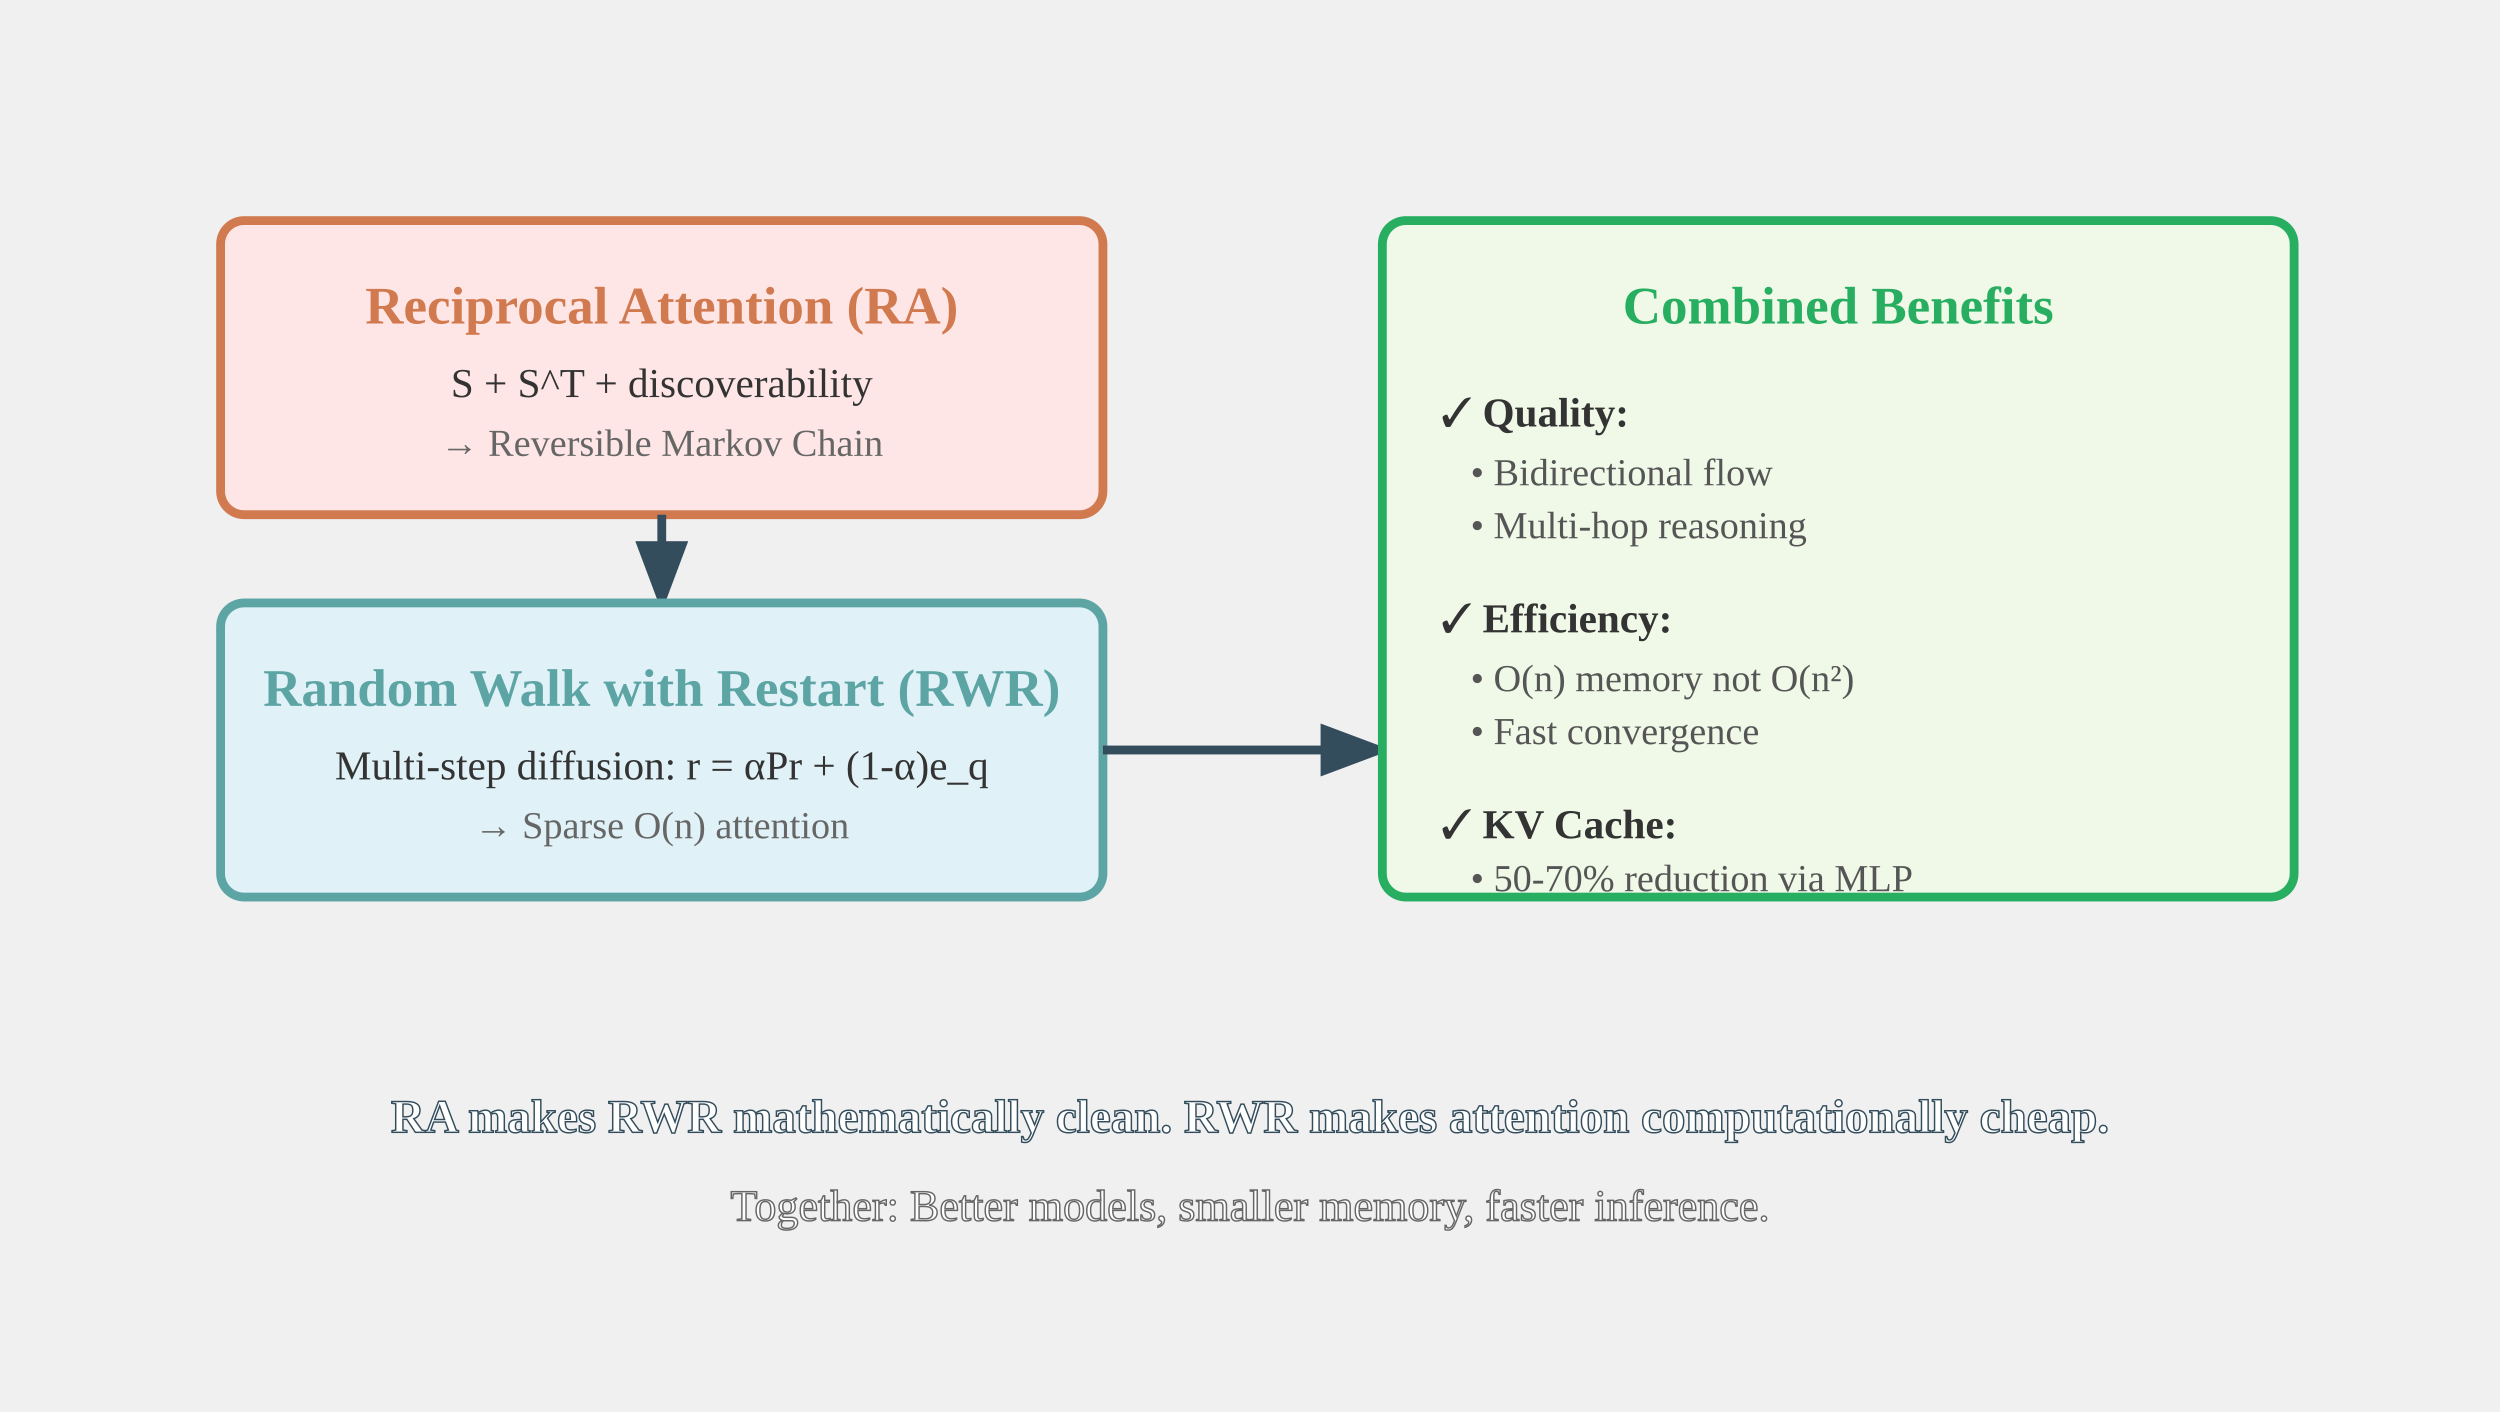
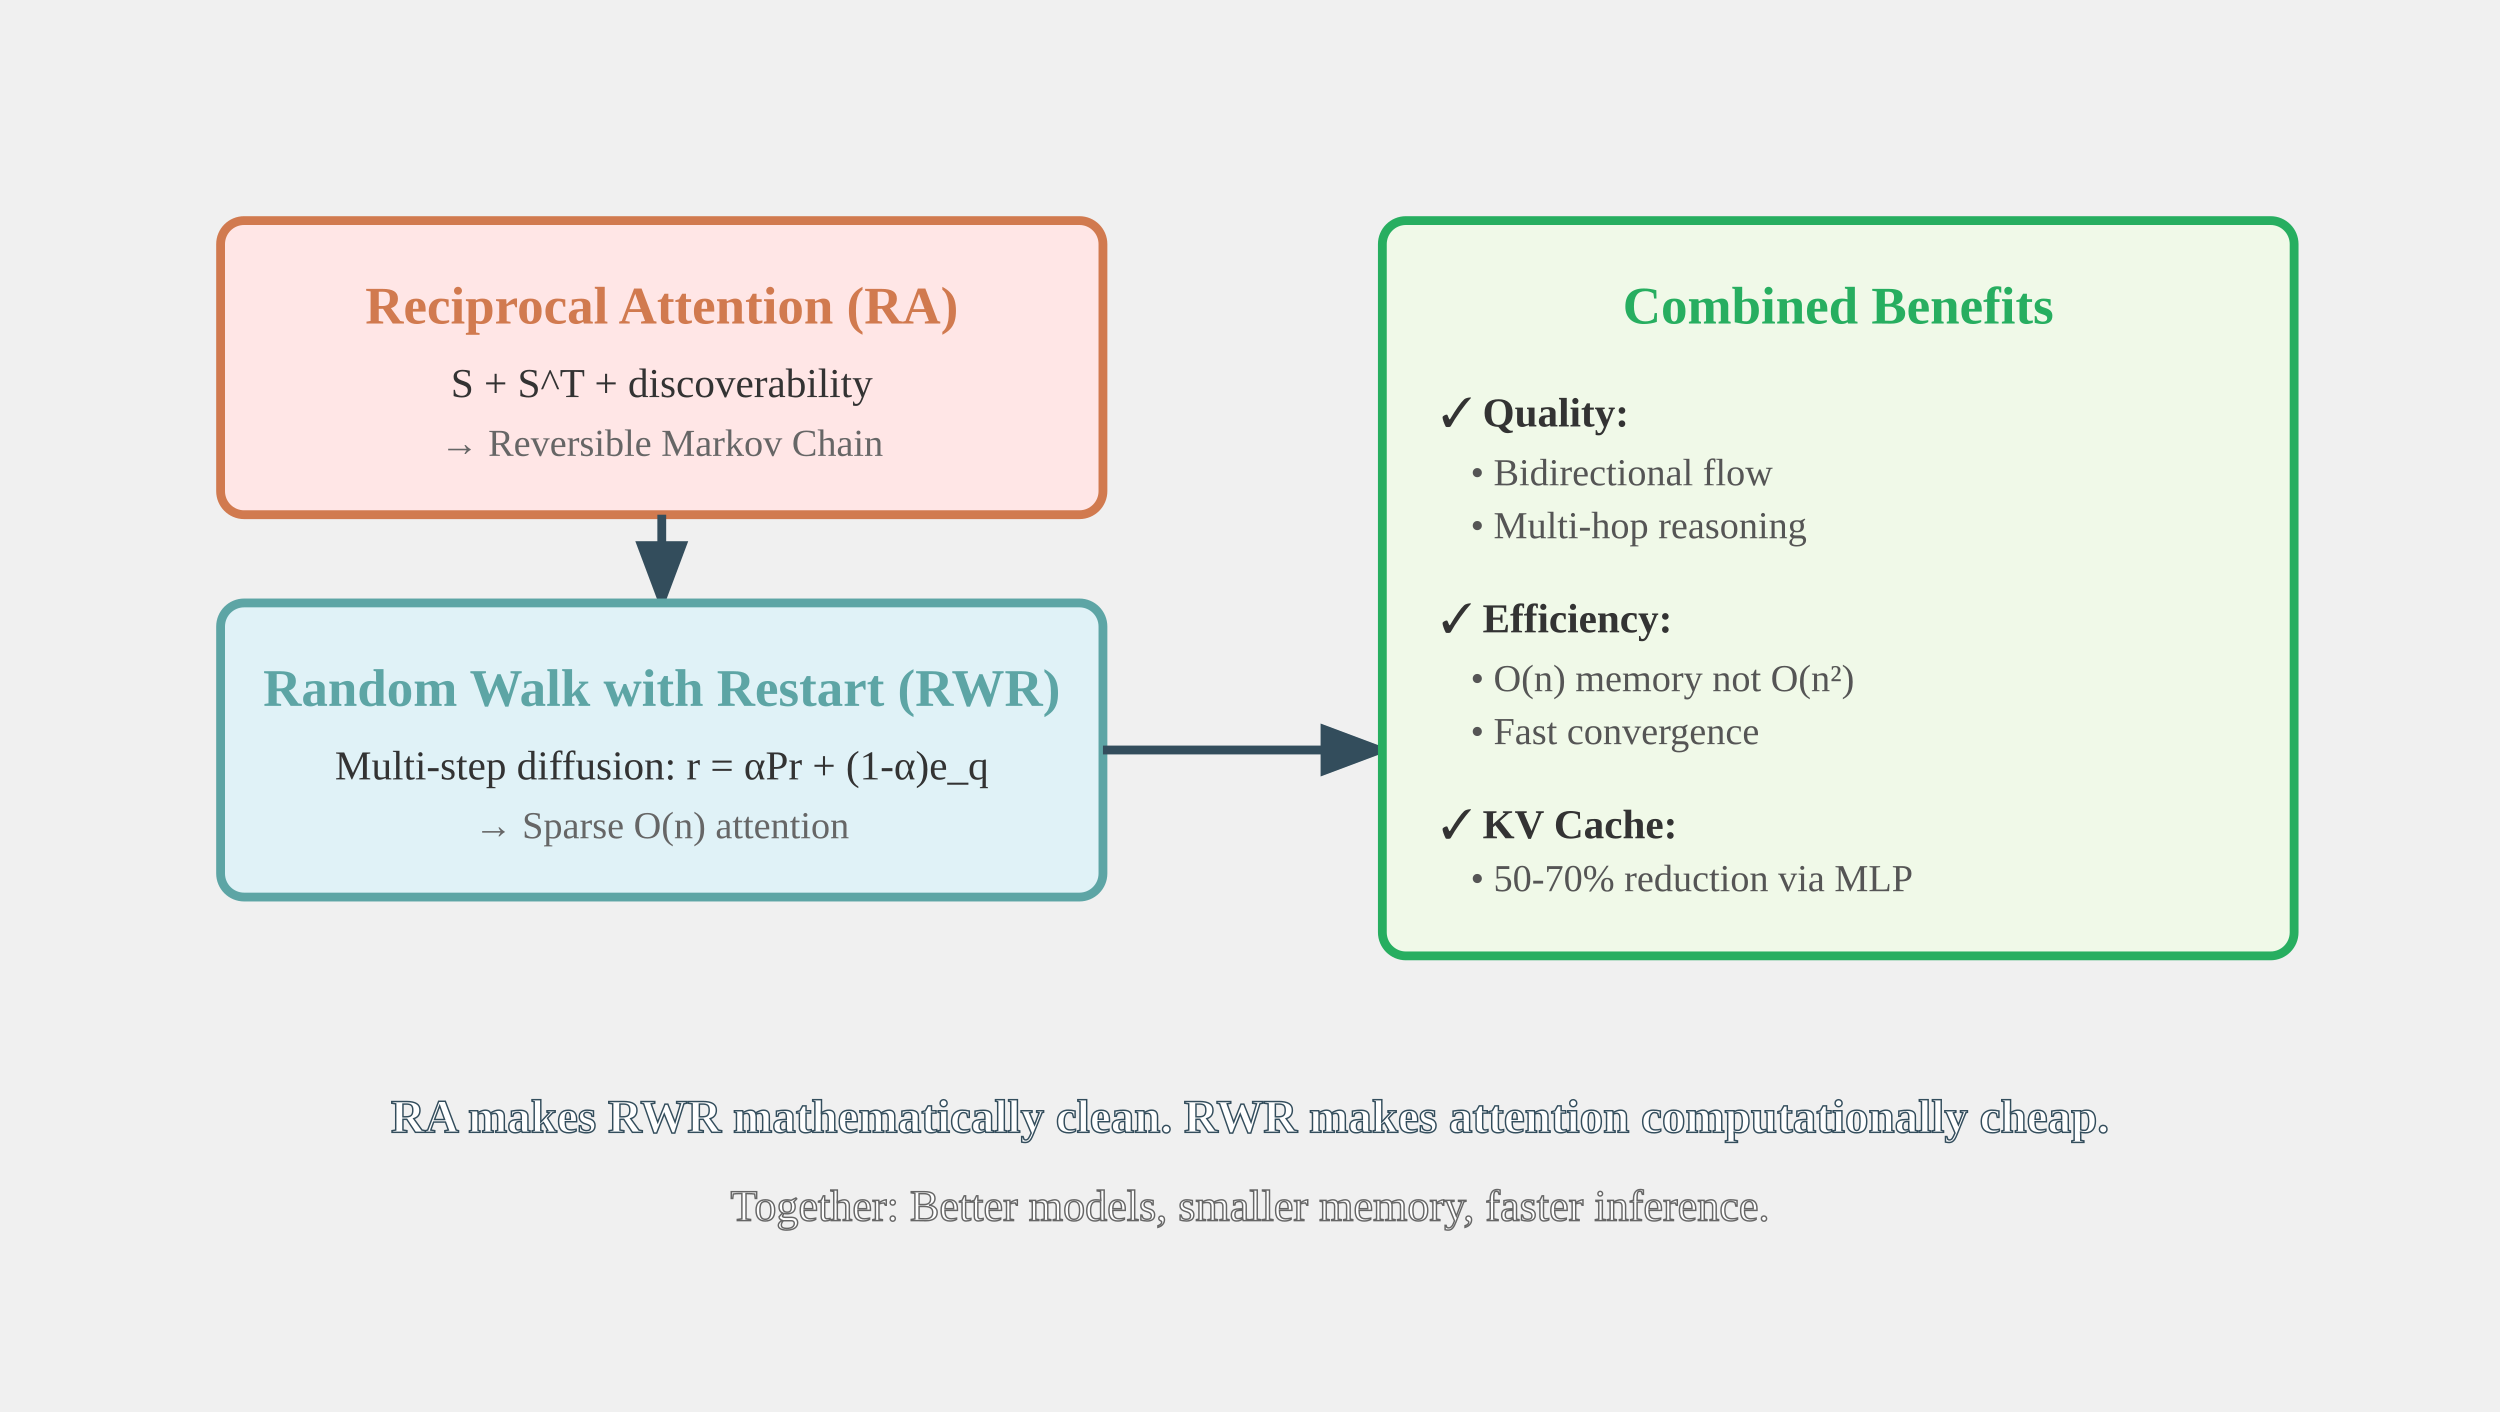
<svg xmlns="http://www.w3.org/2000/svg" width="850" height="480" viewBox="0 0 850 480">
  <defs>
    <marker id="arrow-flow" markerWidth="8" markerHeight="8" refX="7" refY="3" orient="auto">
      <polygon points="0 0, 8 3, 0 6" fill="#334d5c" />
    </marker>
  </defs>
  <rect x="75" y="75" width="300" height="100" fill="#ffe6e6" stroke="#d17a4f" stroke-width="3" rx="8" />
  <text x="225" y="110" text-anchor="middle" font-size="18" font-weight="bold" fill="#d17a4f">
        Reciprocal Attention (RA)
    </text>
  <text x="225" y="135" text-anchor="middle" font-size="14" fill="#333">
        S + S^T + discoverability
    </text>
  <text x="225" y="155" text-anchor="middle" font-size="13" fill="#666">
        → Reversible Markov Chain
    </text>
  <path d="M 225 175 L 225 205" stroke="#334d5c" stroke-width="3" marker-end="url(#arrow-flow)" />
  <rect x="75" y="205" width="300" height="100" fill="#e0f2f7" stroke="#5da5a5" stroke-width="3" rx="8" />
  <text x="225" y="240" text-anchor="middle" font-size="18" font-weight="bold" fill="#5da5a5">
        Random Walk with Restart (RWR)
    </text>
  <text x="225" y="265" text-anchor="middle" font-size="14" fill="#333">
        Multi-step diffusion: r = αPr + (1-α)e_q
    </text>
  <text x="225" y="285" text-anchor="middle" font-size="13" fill="#666">
        → Sparse O(n) attention
    </text>
  <path d="M 375 255 L 470 255" stroke="#334d5c" stroke-width="3" marker-end="url(#arrow-flow)" />
-   <rect x="470" y="75" width="310" height="230" fill="#f0f9e8" stroke="#27ae60" stroke-width="3" rx="8" />
+   <rect x="470" y="75" width="310" height="250" fill="#f0f9e8" stroke="#27ae60" stroke-width="3" rx="8" />
  <text x="625" y="110" text-anchor="middle" font-size="18" font-weight="bold" fill="#27ae60">
        Combined Benefits
    </text>
  <text x="490" y="145" font-size="14" fill="#333" font-weight="bold">✓ Quality:</text>
  <text x="500" y="165" font-size="13" fill="#555">• Bidirectional flow</text>
  <text x="500" y="183" font-size="13" fill="#555">• Multi-hop reasoning</text>
  <text x="490" y="215" font-size="14" fill="#333" font-weight="bold">✓ Efficiency:</text>
  <text x="500" y="235" font-size="13" fill="#555">• O(n) memory not O(n²)</text>
  <text x="500" y="253" font-size="13" fill="#555">• Fast convergence</text>
  <text x="490" y="285" font-size="14" fill="#333" font-weight="bold">✓ KV Cache:</text>
  <text x="500" y="303" font-size="13" fill="#555">• 50-70% reduction via MLP</text>
  <text x="425" y="385" text-anchor="middle" font-size="16" font-weight="bold" fill="white" stroke="#334d5c" stroke-width="0.5">
        RA makes RWR mathematically clean. RWR makes attention computationally cheap.
    </text>
  <text x="425" y="415" text-anchor="middle" font-size="15" fill="white" stroke="#666" stroke-width="0.5">
        Together: Better models, smaller memory, faster inference.
    </text>
</svg>
